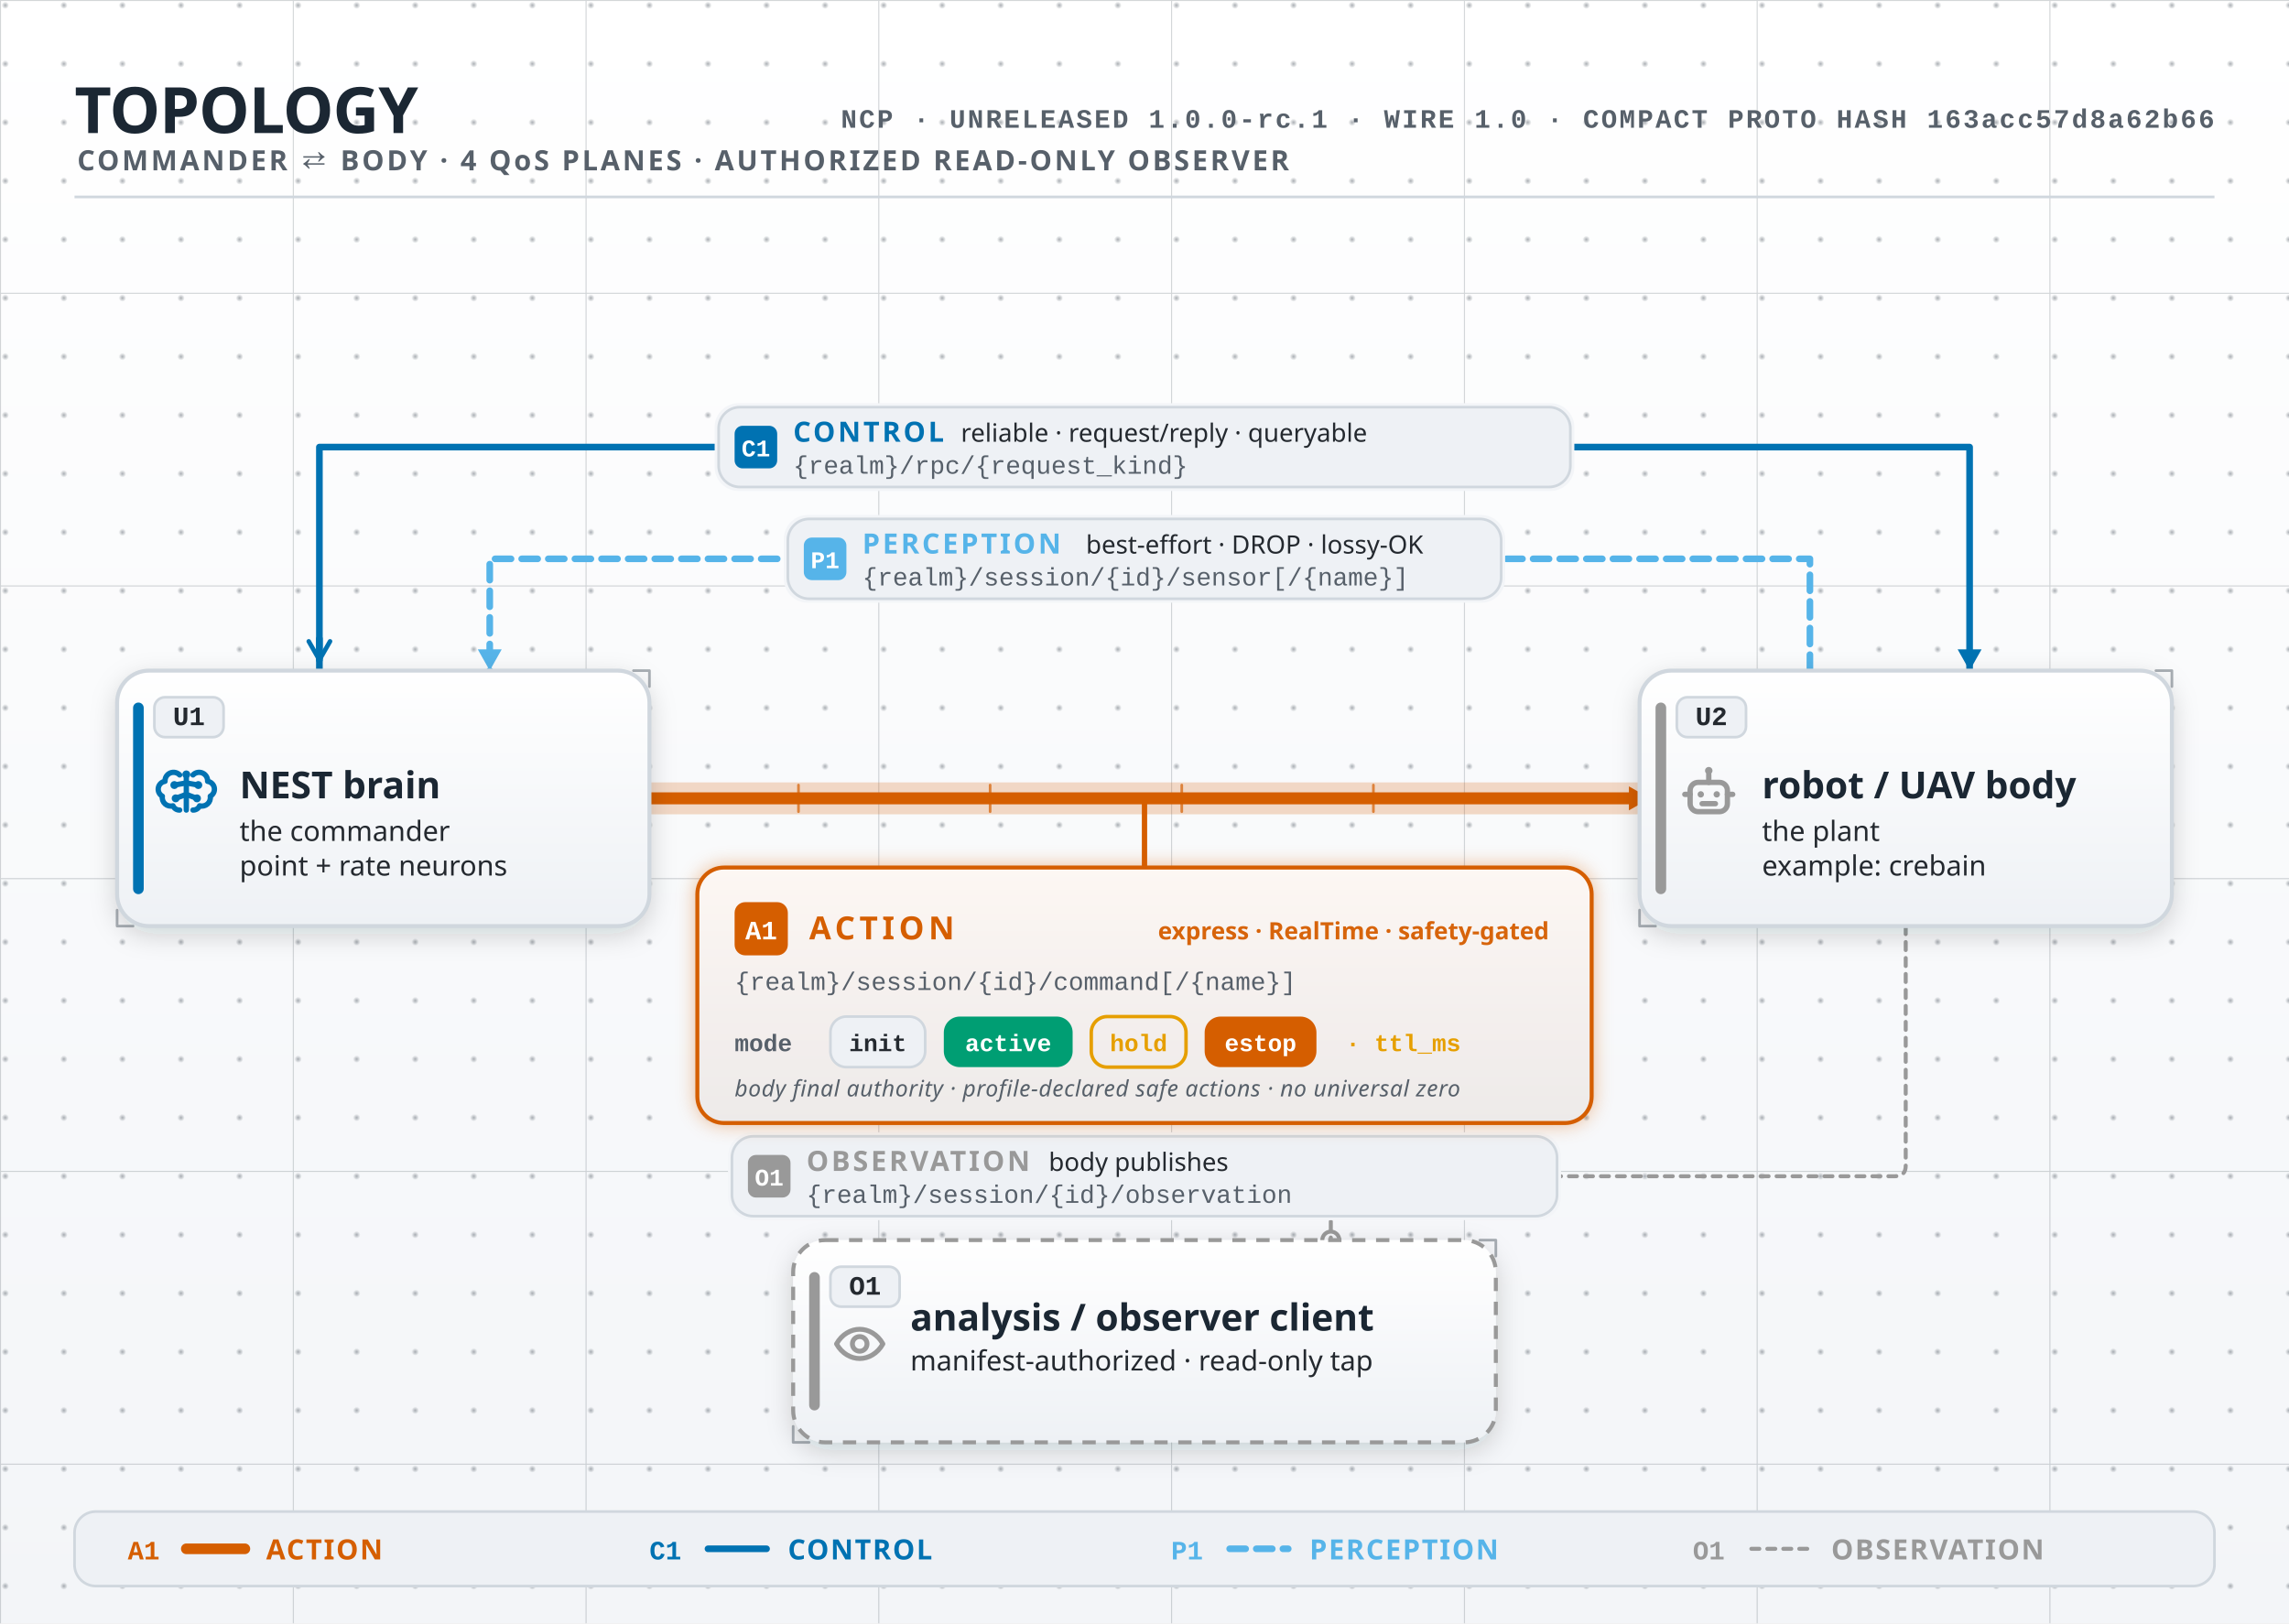
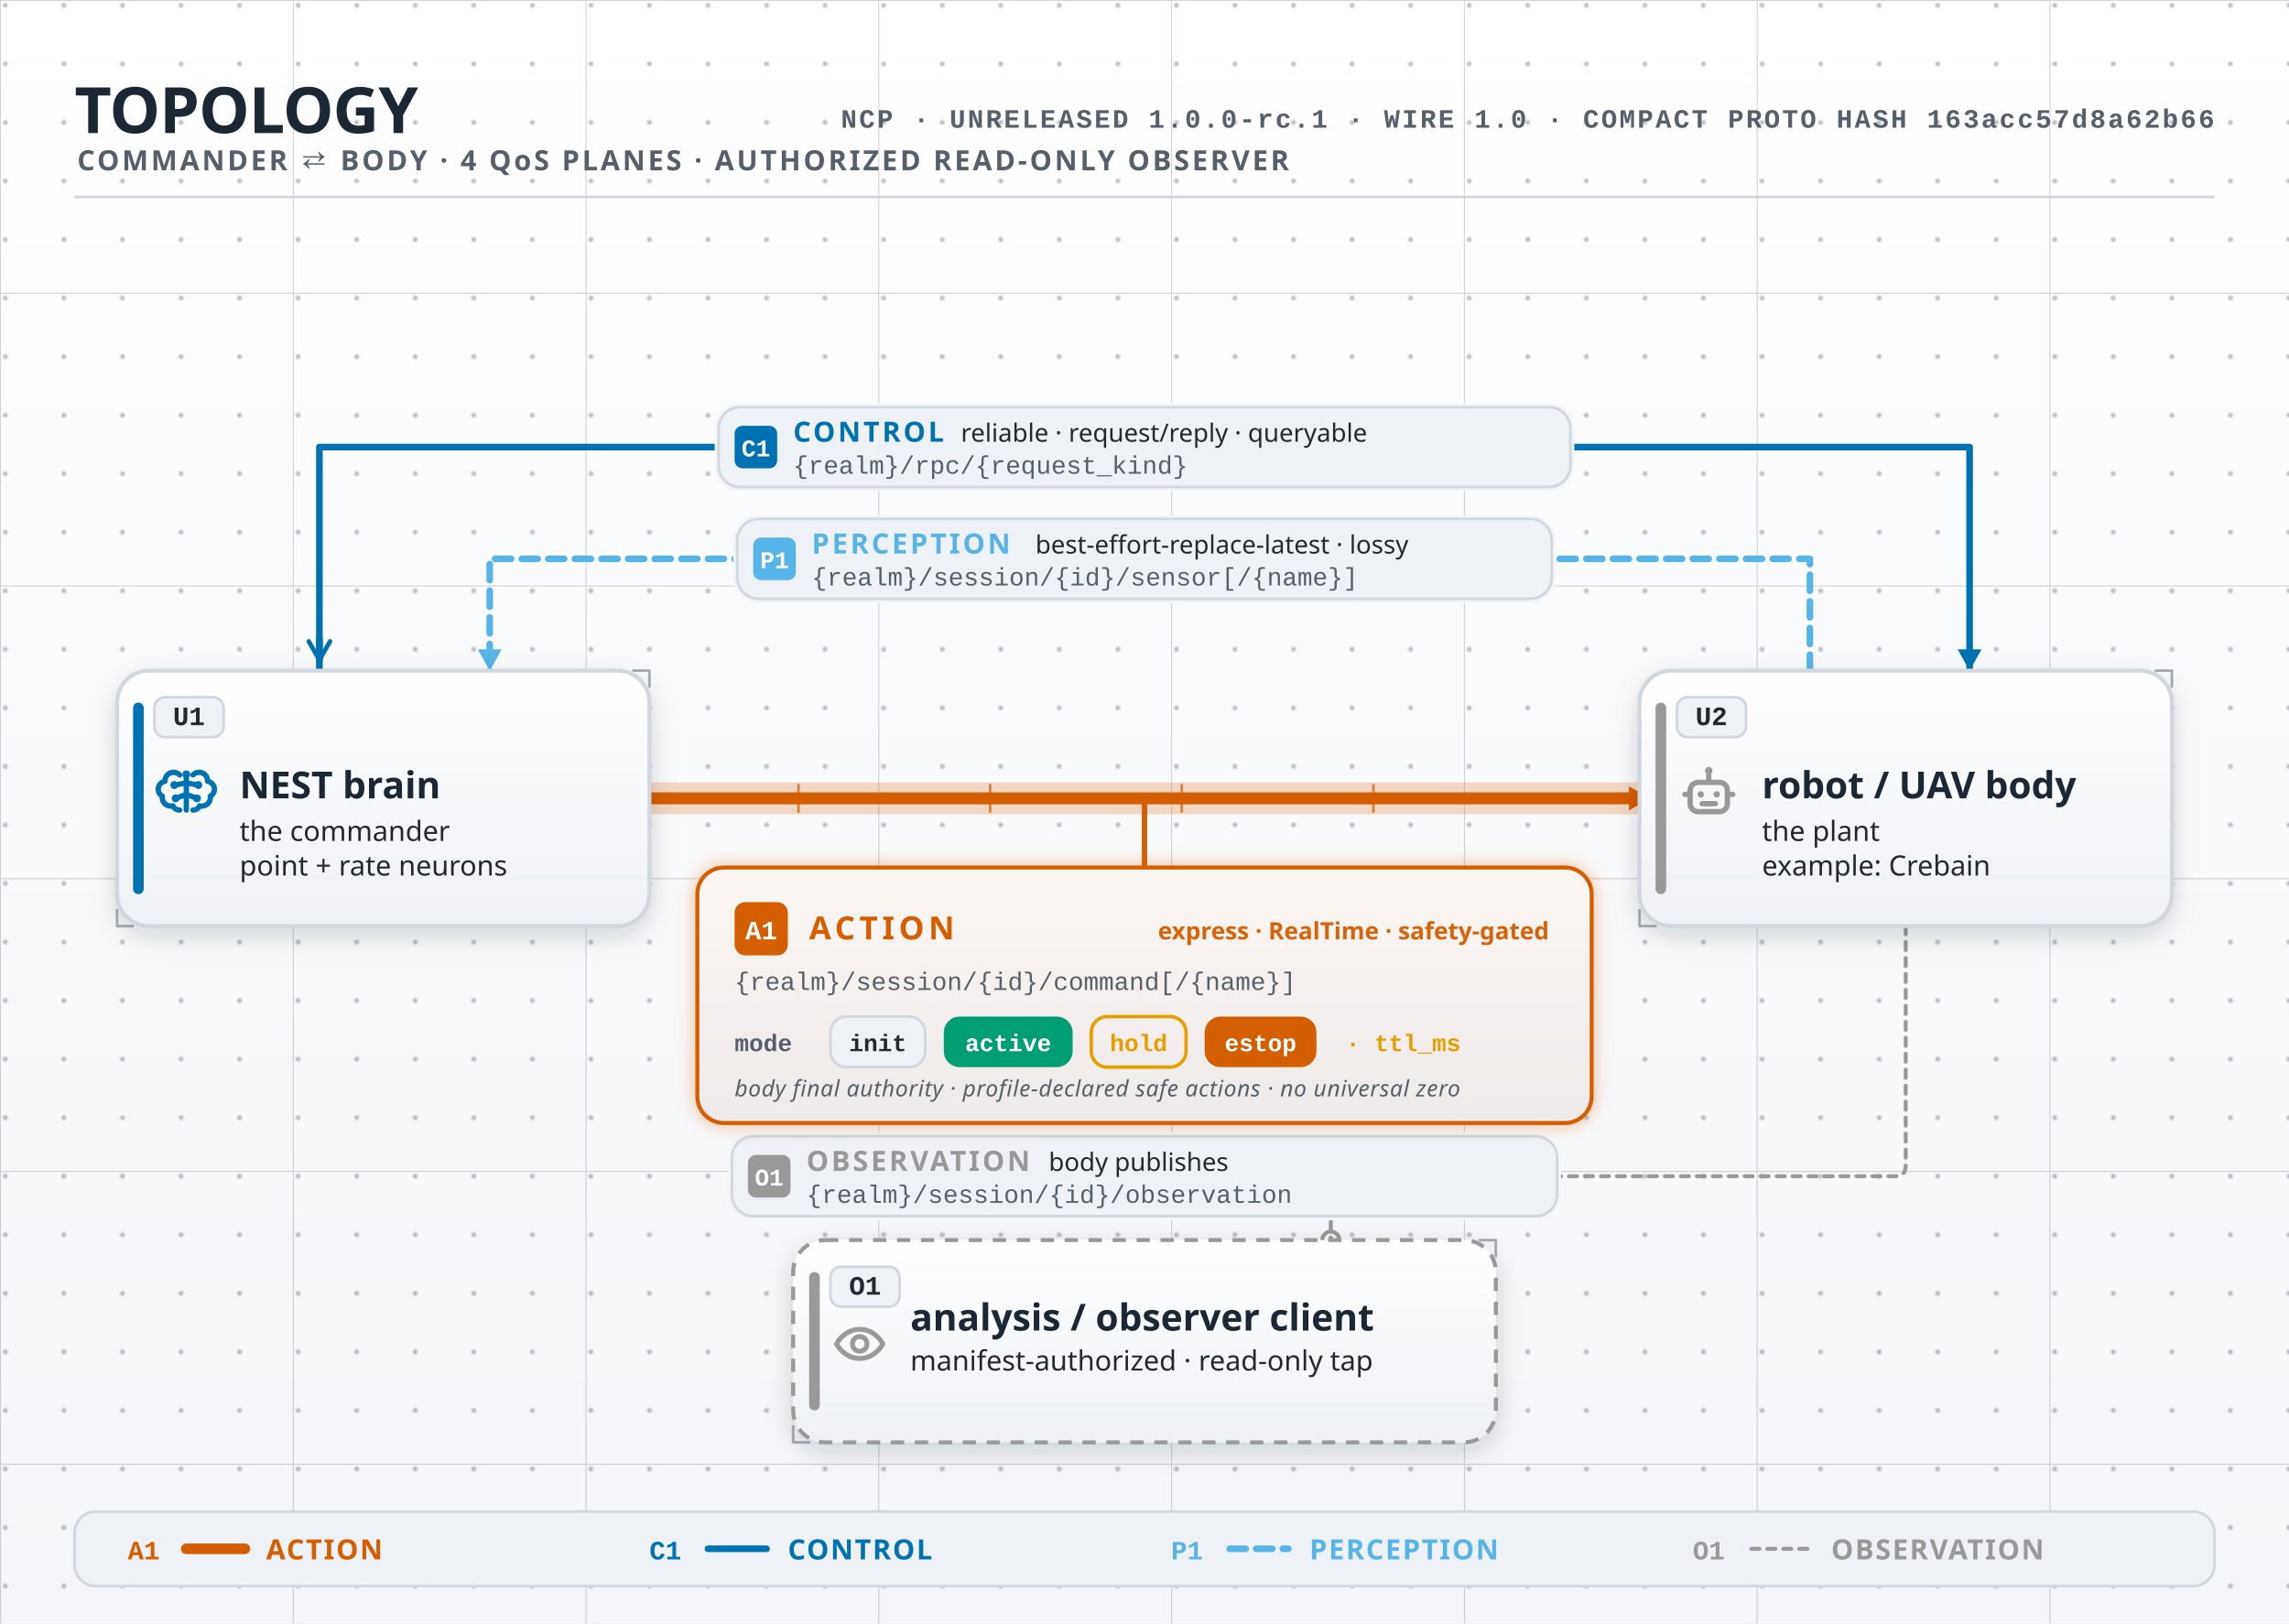
- <svg xmlns="http://www.w3.org/2000/svg" width="860" height="610" viewBox="0 0 860 610" font-family="-apple-system, BlinkMacSystemFont, 'Segoe UI', 'Noto Sans', Helvetica, Arial, sans-serif" role="img">
+ <svg xmlns="http://www.w3.org/2000/svg" width="860" height="610" viewBox="0 0 860 610" font-family="-apple-system, BlinkMacSystemFont, 'Segoe UI', 'Noto Sans', Helvetica, Arial, sans-serif" role="img" aria-labelledby="ncp-topology-title ncp-topology-desc">
  <defs>
    <linearGradient id="pageBg" x1="0" y1="0" x2="0" y2="1">
      <stop offset="0" stop-color="#ffffff" />
      <stop offset="1" stop-color="#f3f5f8" />
    </linearGradient>
    <linearGradient id="surface" x1="0" y1="0" x2="0" y2="1">
      <stop offset="0" stop-color="#ffffff" />
      <stop offset="1" stop-color="#eef1f5" />
    </linearGradient>
    <linearGradient id="busAction" x1="0" y1="0" x2="1" y2="0">
      <stop offset="0" stop-color="#D55E00" stop-opacity="1" />
      <stop offset="0.5" stop-color="#D55E00" stop-opacity="1" />
      <stop offset="1" stop-color="#b94f00" stop-opacity="1" />
    </linearGradient>
    <linearGradient id="contractHero" x1="0" y1="0" x2="1" y2="1">
      <stop offset="0" stop-color="#6D28D9" />
      <stop offset="1" stop-color="#5b21b6" />
    </linearGradient>
    <radialGradient id="gridDot" cx="0.5" cy="0.5" r="0.5">
      <stop offset="0" stop-color="#57606a" stop-opacity="0.5" />
      <stop offset="1" stop-color="#57606a" stop-opacity="0" />
    </radialGradient>
    <pattern id="grid" width="22" height="22" patternUnits="userSpaceOnUse">
      <circle cx="2" cy="2" r="1.4" fill="url(#gridDot)" />
    </pattern>
    <pattern id="gridMajor" width="110" height="110" patternUnits="userSpaceOnUse">
      <path d="M110 0H0V110" fill="none" stroke="#57606a" stroke-width="0.75" stroke-opacity="0.26" />
    </pattern>
    <filter id="soft" x="-40%" y="-40%" width="180%" height="180%" color-interpolation-filters="sRGB">
      <feDropShadow dx="0" dy="3" stdDeviation="5" flood-color="#1b2733" flood-opacity="0.18" />
    </filter>
    <filter id="halo" x="-60%" y="-60%" width="220%" height="220%" color-interpolation-filters="sRGB">
      <feGaussianBlur stdDeviation="3" />
    </filter>
    <filter id="glow" x="-90%" y="-90%" width="280%" height="280%" color-interpolation-filters="sRGB">
      <feGaussianBlur in="SourceAlpha" stdDeviation="3.4" result="b" />
      <feFlood flood-color="#D55E00" flood-opacity="0.4" />
      <feComposite in2="b" operator="in" result="g" />
      <feMerge>
        <feMergeNode in="g" />
        <feMergeNode in="SourceGraphic" />
      </feMerge>
    </filter>
    <marker id="arrowAction" markerUnits="userSpaceOnUse" markerWidth="12" markerHeight="12" refX="9" refY="5.5" orient="auto">
      <path d="M1,1 L9,5.5 L1,10 Z" fill="#D55E00" />
    </marker>
    <marker id="arrowControl" markerUnits="userSpaceOnUse" markerWidth="12" markerHeight="12" refX="9" refY="5.5" orient="auto">
      <path d="M1,1 L9,5.5 L1,10 Z" fill="#0072B2" />
    </marker>
    <marker id="replyControl" markerUnits="userSpaceOnUse" markerWidth="12" markerHeight="12" refX="9" refY="5.5" orient="auto">
      <path d="M2,1.5 L9,5.5 L2,9.5" fill="none" stroke="#0072B2" stroke-width="1.7" stroke-linecap="round" stroke-linejoin="round" />
    </marker>
    <marker id="arrowPercep" markerUnits="userSpaceOnUse" markerWidth="12" markerHeight="12" refX="9" refY="5.5" orient="auto">
      <path d="M1,1 L9,5.5 L1,10 Z" fill="#56B4E9" />
    </marker>
    <marker id="tapObserve" markerUnits="userSpaceOnUse" markerWidth="10" markerHeight="10" refX="5" refY="5" orient="auto">
      <circle cx="5" cy="5" r="3.2" fill="none" stroke="#999999" stroke-width="1.5" />
    </marker>
    <marker id="arrowContract" markerUnits="userSpaceOnUse" markerWidth="12" markerHeight="12" refX="9" refY="5.5" orient="auto">
      <path d="M1,1 L9,5.5 L1,10 Z" fill="#6D28D9" />
    </marker>
    <marker id="submoduleArrow" markerUnits="userSpaceOnUse" markerWidth="12" markerHeight="12" refX="9" refY="5.5" orient="auto">
      <path d="M2,1.5 L9,5.5 L2,9.5" fill="none" stroke="#999999" stroke-width="1.7" stroke-linecap="round" stroke-linejoin="round" />
    </marker>
    <marker id="arrowActive" markerUnits="userSpaceOnUse" markerWidth="12" markerHeight="12" refX="9" refY="5.5" orient="auto">
      <path d="M1,1 L9,5.5 L1,10 Z" fill="#009E73" />
    </marker>
    <marker id="arrowEstop" markerUnits="userSpaceOnUse" markerWidth="12" markerHeight="12" refX="9" refY="5.5" orient="auto">
      <path d="M1,1 L9,5.5 L1,10 Z" fill="#D55E00" stroke="#ffd9c2" stroke-width="0.6" />
    </marker>
    <marker id="arrowHold" markerUnits="userSpaceOnUse" markerWidth="12" markerHeight="12" refX="9" refY="5.5" orient="auto">
      <path d="M1,1 L9,5.5 L1,10 Z" fill="#E69F00" />
    </marker>
    <marker id="arrowMut" markerUnits="userSpaceOnUse" markerWidth="12" markerHeight="12" refX="9" refY="5.5" orient="auto">
      <path d="M1,1 L9,5.5 L1,10 Z" fill="#57606a" />
    </marker>
    <marker id="arrowConfig" markerUnits="userSpaceOnUse" markerWidth="12" markerHeight="12" refX="9" refY="5.5" orient="auto">
      <path d="M1,1 L9,5.5 L1,10 Z" fill="#CC79A7" />
    </marker>
    <filter id="glowContract" x="-90%" y="-90%" width="280%" height="280%" color-interpolation-filters="sRGB">
      <feGaussianBlur in="SourceAlpha" stdDeviation="3.4" result="b" />
      <feFlood flood-color="#6D28D9" flood-opacity="0.4" />
      <feComposite in2="b" operator="in" result="g" />
      <feMerge>
        <feMergeNode in="g" />
        <feMergeNode in="SourceGraphic" />
      </feMerge>
    </filter>
    <filter id="glowActive" x="-90%" y="-90%" width="280%" height="280%" color-interpolation-filters="sRGB">
      <feGaussianBlur in="SourceAlpha" stdDeviation="3.4" result="b" />
      <feFlood flood-color="#009E73" flood-opacity="0.4" />
      <feComposite in2="b" operator="in" result="g" />
      <feMerge>
        <feMergeNode in="g" />
        <feMergeNode in="SourceGraphic" />
      </feMerge>
    </filter>
  </defs>
  <rect x="0" y="0" width="860" height="610" rx="0" fill="url(#pageBg)" />
  <rect x="0" y="0" width="860" height="610" rx="0" fill="url(#gridMajor)" />
  <rect x="0" y="0" width="860" height="610" rx="0" fill="url(#grid)" />
  <text x="28" y="50" font-family="-apple-system, BlinkMacSystemFont, 'Segoe UI', 'Noto Sans', Helvetica, Arial, sans-serif" font-size="24" font-weight="800" font-style="normal" fill="#1b2733" text-anchor="start" letter-spacing="-0.3" text-rendering="geometricPrecision">TOPOLOGY</text>
  <text x="29" y="64" font-family="-apple-system, BlinkMacSystemFont, 'Segoe UI', 'Noto Sans', Helvetica, Arial, sans-serif" font-size="10.5" font-weight="600" font-style="normal" fill="#57606a" text-anchor="start" letter-spacing="1.0" text-rendering="geometricPrecision">COMMANDER ⇄ BODY  ·  4 QoS PLANES  ·  AUTHORIZED READ-ONLY OBSERVER</text>
  <line x1="28" y1="74" x2="832" y2="74" stroke="#d0d7de" stroke-width="1" stroke-linecap="butt" />
  <text x="832" y="48" font-family="ui-monospace, SFMono-Regular, 'SF Mono', Menlo, Consolas, 'Liberation Mono', monospace" font-size="10" font-weight="600" font-style="normal" fill="#57606a" text-anchor="end" letter-spacing="0.8" text-rendering="geometricPrecision">NCP · UNRELEASED 1.0.0-rc.1 · WIRE 1.0 · COMPACT PROTO HASH 163acc57d8a62b66</text>
  <path d="M716,348 L716,438 Q716,442 712,442 L504,442 Q500,442 500,446 L500,466" fill="none" stroke="#999999" stroke-width="1.5" stroke-linecap="round" stroke-linejoin="round" stroke-dasharray="3 3" marker-end="url(#tapObserve)" />
  <path d="M680,252 L680,210 L184,210 L184,252" fill="none" stroke="#56B4E9" stroke-width="2.5" stroke-linecap="round" stroke-linejoin="round" stroke-dasharray="6 4" marker-end="url(#arrowPercep)" />
  <path d="M120,252 L120,168 L740,168 L740,252" fill="none" stroke="#0072B2" stroke-width="2.5" stroke-linecap="round" stroke-linejoin="round" marker-end="url(#arrowControl)" />
  <path d="M120,240 L120,248" fill="none" stroke="#0072B2" stroke-width="2.5" stroke-linecap="round" stroke-linejoin="round" marker-end="url(#replyControl)" />
  <line x1="244" y1="300" x2="620" y2="300" stroke="#D55E00" stroke-width="12" stroke-linecap="round" stroke-opacity="0.22" />
  <line x1="244" y1="300" x2="620" y2="300" stroke="#D55E00" stroke-width="4.5" stroke-linecap="round" marker-end="url(#arrowAction)" />
  <line x1="300" y1="295" x2="300" y2="305" stroke="#D55E00" stroke-width="1" stroke-linecap="round" stroke-opacity="0.7" />
  <line x1="372" y1="295" x2="372" y2="305" stroke="#D55E00" stroke-width="1" stroke-linecap="round" stroke-opacity="0.7" />
  <line x1="444" y1="295" x2="444" y2="305" stroke="#D55E00" stroke-width="1" stroke-linecap="round" stroke-opacity="0.7" />
  <line x1="516" y1="295" x2="516" y2="305" stroke="#D55E00" stroke-width="1" stroke-linecap="round" stroke-opacity="0.7" />
  <rect x="44" y="252" width="200" height="96" rx="12" fill="url(#surface)" filter="url(#soft)" />
  <rect x="44" y="252" width="200" height="96" rx="12" fill="none" stroke="#d0d7de" stroke-width="1.5" />
  <rect x="50" y="264" width="4" height="72" rx="2" fill="#0072B2" />
  <path d="M238,252 L244,252 L244,258" fill="none" stroke="#57606a" stroke-width="1" stroke-linecap="round" stroke-linejoin="round" stroke-opacity="0.5" />
  <path d="M44,342 L44,348 L50,348" fill="none" stroke="#57606a" stroke-width="1" stroke-linecap="round" stroke-linejoin="round" stroke-opacity="0.5" />
  <rect x="58" y="262" width="26" height="15" rx="4" fill="#eef1f5" stroke="#d0d7de" stroke-width="1" />
  <text x="71" y="272.5" font-family="ui-monospace, SFMono-Regular, 'SF Mono', Menlo, Consolas, 'Liberation Mono', monospace" font-size="10" font-weight="700" font-style="normal" fill="#24292f" text-anchor="middle" text-rendering="geometricPrecision">U1</text>
  <g transform="translate(58,286) scale(1)" fill="none" stroke="#0072B2" stroke-width="2" stroke-linecap="round" stroke-linejoin="round">
    <path d="M9.5 5.2A3.2 3.2 0 0 0 4 7.6a3 3 0 0 0-1 5.6a3.2 3.2 0 0 0 4 3.6a2.6 2.6 0 0 0 2.5 1.6" />
    <path d="M14.5 5.2A3.2 3.2 0 0 1 20 7.6a3 3 0 0 1 1 5.6a3.2 3.2 0 0 1-4 3.6a2.6 2.6 0 0 1-2.5 1.6" />
    <path d="M12 5v13.4" />
    <circle cx="12" cy="5" r="0.5" fill="#0072B2" stroke="#0072B2" />
    <circle cx="7.5" cy="9" r="0.5" fill="#0072B2" stroke="#0072B2" />
    <circle cx="16.5" cy="9" r="0.5" fill="#0072B2" stroke="#0072B2" />
    <circle cx="8" cy="14" r="0.5" fill="#0072B2" stroke="#0072B2" />
    <circle cx="16" cy="14" r="0.5" fill="#0072B2" stroke="#0072B2" />
    <path d="M12 8.2 7.5 9M12 8.2 16.5 9M12 12.5 8 14M12 12.5 16 14" />
  </g>
  <text x="90" y="300" font-family="-apple-system, BlinkMacSystemFont, 'Segoe UI', 'Noto Sans', Helvetica, Arial, sans-serif" font-size="14" font-weight="700" font-style="normal" fill="#1b2733" text-anchor="start" text-rendering="geometricPrecision">NEST brain</text>
  <text x="90" y="316" font-family="-apple-system, BlinkMacSystemFont, 'Segoe UI', 'Noto Sans', Helvetica, Arial, sans-serif" font-size="10.5" font-weight="500" font-style="normal" fill="#24292f" text-anchor="start" text-rendering="geometricPrecision">the commander</text>
  <text x="90" y="329" font-family="-apple-system, BlinkMacSystemFont, 'Segoe UI', 'Noto Sans', Helvetica, Arial, sans-serif" font-size="10.5" font-weight="500" font-style="normal" fill="#24292f" text-anchor="start" text-rendering="geometricPrecision">point + rate neurons</text>
  <rect x="616" y="252" width="200" height="96" rx="12" fill="url(#surface)" filter="url(#soft)" />
  <rect x="616" y="252" width="200" height="96" rx="12" fill="none" stroke="#d0d7de" stroke-width="1.5" />
  <rect x="622" y="264" width="4" height="72" rx="2" fill="#999999" />
  <path d="M810,252 L816,252 L816,258" fill="none" stroke="#57606a" stroke-width="1" stroke-linecap="round" stroke-linejoin="round" stroke-opacity="0.5" />
  <path d="M616,342 L616,348 L622,348" fill="none" stroke="#57606a" stroke-width="1" stroke-linecap="round" stroke-linejoin="round" stroke-opacity="0.5" />
  <rect x="630" y="262" width="26" height="15" rx="4" fill="#eef1f5" stroke="#d0d7de" stroke-width="1" />
  <text x="643" y="272.5" font-family="ui-monospace, SFMono-Regular, 'SF Mono', Menlo, Consolas, 'Liberation Mono', monospace" font-size="10" font-weight="700" font-style="normal" fill="#24292f" text-anchor="middle" text-rendering="geometricPrecision">U2</text>
  <g transform="translate(630,286) scale(1)" fill="none" stroke="#999999" stroke-width="2" stroke-linecap="round" stroke-linejoin="round">
    <rect x="5" y="8" width="14" height="11" rx="3" />
    <path d="M12 8V5" />
    <circle cx="12" cy="3.6" r="1.4" fill="#999999" stroke="none" />
    <circle cx="9" cy="12.5" r="1.2" fill="#999999" stroke="none" />
    <circle cx="15" cy="12.5" r="1.2" fill="#999999" stroke="none" />
    <path d="M9.5 16h5" />
    <path d="M5 12.5H3M19 12.5h2" />
  </g>
  <text x="662" y="300" font-family="-apple-system, BlinkMacSystemFont, 'Segoe UI', 'Noto Sans', Helvetica, Arial, sans-serif" font-size="14" font-weight="700" font-style="normal" fill="#1b2733" text-anchor="start" text-rendering="geometricPrecision">robot / UAV body</text>
  <text x="662" y="316" font-family="-apple-system, BlinkMacSystemFont, 'Segoe UI', 'Noto Sans', Helvetica, Arial, sans-serif" font-size="10.5" font-weight="500" font-style="normal" fill="#24292f" text-anchor="start" text-rendering="geometricPrecision">the plant</text>
-   <text x="662" y="329" font-family="-apple-system, BlinkMacSystemFont, 'Segoe UI', 'Noto Sans', Helvetica, Arial, sans-serif" font-size="10.5" font-weight="500" font-style="normal" fill="#24292f" text-anchor="start" text-rendering="geometricPrecision">example: crebain</text>
+   <text x="662" y="329" font-family="-apple-system, BlinkMacSystemFont, 'Segoe UI', 'Noto Sans', Helvetica, Arial, sans-serif" font-size="10.5" font-weight="500" font-style="normal" fill="#24292f" text-anchor="start" text-rendering="geometricPrecision">example: Crebain</text>
  <rect x="298" y="466" width="264" height="76" rx="12" fill="url(#surface)" filter="url(#soft)" />
  <rect x="298" y="466" width="264" height="76" rx="12" fill="none" stroke="#999999" stroke-width="1.5" stroke-dasharray="5 4" fill-opacity="0.7" />
  <rect x="304" y="478" width="4" height="52" rx="2" fill="#999999" />
  <path d="M556,466 L562,466 L562,472" fill="none" stroke="#57606a" stroke-width="1" stroke-linecap="round" stroke-linejoin="round" stroke-opacity="0.5" />
  <path d="M298,536 L298,542 L304,542" fill="none" stroke="#57606a" stroke-width="1" stroke-linecap="round" stroke-linejoin="round" stroke-opacity="0.5" />
  <rect x="312" y="476" width="26" height="15" rx="4" fill="#eef1f5" stroke="#d0d7de" stroke-width="1" />
  <text x="325" y="486.5" font-family="ui-monospace, SFMono-Regular, 'SF Mono', Menlo, Consolas, 'Liberation Mono', monospace" font-size="10" font-weight="700" font-style="normal" fill="#24292f" text-anchor="middle" text-rendering="geometricPrecision">O1</text>
  <g transform="translate(312,494) scale(0.9167)" fill="none" stroke="#999999" stroke-width="2" stroke-linecap="round" stroke-linejoin="round">
    <path d="M2.5 12c2.2-4 6-6 9.5-6s7.3 2 9.5 6c-2.2 4-6 6-9.5 6s-7.3-2-9.5-6Z" />
    <circle cx="12" cy="12" r="3" />
  </g>
  <text x="342" y="500" font-family="-apple-system, BlinkMacSystemFont, 'Segoe UI', 'Noto Sans', Helvetica, Arial, sans-serif" font-size="14" font-weight="700" font-style="normal" fill="#1b2733" text-anchor="start" text-rendering="geometricPrecision">analysis / observer client</text>
  <text x="342" y="515" font-family="-apple-system, BlinkMacSystemFont, 'Segoe UI', 'Noto Sans', Helvetica, Arial, sans-serif" font-size="10.5" font-weight="500" font-style="normal" fill="#24292f" text-anchor="start" text-rendering="geometricPrecision">manifest-authorized · read-only tap</text>
  <rect x="268.5" y="151.5" width="323" height="33" rx="9" fill="#f3f5f8" />
  <rect x="270.0" y="153.0" width="320" height="30" rx="8" fill="#eef1f5" stroke="#d0d7de" stroke-width="1" />
  <rect x="276.0" y="160.0" width="16" height="16" rx="3" fill="#0072B2" />
  <text x="284.0" y="171.5" font-family="ui-monospace, SFMono-Regular, 'SF Mono', Menlo, Consolas, 'Liberation Mono', monospace" font-size="9" font-weight="700" font-style="normal" fill="#fff" text-anchor="middle" text-rendering="geometricPrecision">C1</text>
  <text x="298.0" y="166.0" font-family="-apple-system, BlinkMacSystemFont, 'Segoe UI', 'Noto Sans', Helvetica, Arial, sans-serif" font-size="10.5" font-weight="700" font-style="normal" fill="#0072B2" text-anchor="start" letter-spacing="1.0" text-rendering="geometricPrecision">CONTROL</text>
  <text x="298.0" y="178.0" font-family="ui-monospace, SFMono-Regular, 'SF Mono', Menlo, Consolas, 'Liberation Mono', monospace" font-size="9.5" font-weight="500" font-style="normal" fill="#57606a" text-anchor="start" text-rendering="geometricPrecision">{realm}/rpc/{request_kind}</text>
  <text x="361.0" y="166.0" font-family="-apple-system, BlinkMacSystemFont, 'Segoe UI', 'Noto Sans', Helvetica, Arial, sans-serif" font-size="9.5" font-weight="500" font-style="normal" fill="#24292f" text-anchor="start" text-rendering="geometricPrecision">reliable · request/reply · queryable</text>
-   <rect x="294.5" y="193.5" width="271" height="33" rx="9" fill="#f3f5f8" />
-   <rect x="296.0" y="195.0" width="268" height="30" rx="8" fill="#eef1f5" stroke="#d0d7de" stroke-width="1" />
-   <rect x="302.0" y="202.0" width="16" height="16" rx="3" fill="#56B4E9" />
-   <text x="310.0" y="213.5" font-family="ui-monospace, SFMono-Regular, 'SF Mono', Menlo, Consolas, 'Liberation Mono', monospace" font-size="9" font-weight="700" font-style="normal" fill="#fff" text-anchor="middle" text-rendering="geometricPrecision">P1</text>
-   <text x="324.0" y="208.0" font-family="-apple-system, BlinkMacSystemFont, 'Segoe UI', 'Noto Sans', Helvetica, Arial, sans-serif" font-size="10.5" font-weight="700" font-style="normal" fill="#56B4E9" text-anchor="start" letter-spacing="1.0" text-rendering="geometricPrecision">PERCEPTION</text>
-   <text x="324.0" y="220.0" font-family="ui-monospace, SFMono-Regular, 'SF Mono', Menlo, Consolas, 'Liberation Mono', monospace" font-size="9.5" font-weight="500" font-style="normal" fill="#57606a" text-anchor="start" text-rendering="geometricPrecision">{realm}/session/{id}/sensor[/{name}]</text>
-   <text x="408.0" y="208.0" font-family="-apple-system, BlinkMacSystemFont, 'Segoe UI', 'Noto Sans', Helvetica, Arial, sans-serif" font-size="9.5" font-weight="500" font-style="normal" fill="#24292f" text-anchor="start" text-rendering="geometricPrecision">best-effort · DROP · lossy-OK</text>
+   <rect x="275.5" y="193.5" width="309" height="33" rx="9" fill="#f3f5f8" />
+   <rect x="277.0" y="195.0" width="306" height="30" rx="8" fill="#eef1f5" stroke="#d0d7de" stroke-width="1" />
+   <rect x="283.0" y="202.0" width="16" height="16" rx="3" fill="#56B4E9" />
+   <text x="291.0" y="213.5" font-family="ui-monospace, SFMono-Regular, 'SF Mono', Menlo, Consolas, 'Liberation Mono', monospace" font-size="9" font-weight="700" font-style="normal" fill="#fff" text-anchor="middle" text-rendering="geometricPrecision">P1</text>
+   <text x="305.0" y="208.0" font-family="-apple-system, BlinkMacSystemFont, 'Segoe UI', 'Noto Sans', Helvetica, Arial, sans-serif" font-size="10.5" font-weight="700" font-style="normal" fill="#56B4E9" text-anchor="start" letter-spacing="1.0" text-rendering="geometricPrecision">PERCEPTION</text>
+   <text x="305.0" y="220.0" font-family="ui-monospace, SFMono-Regular, 'SF Mono', Menlo, Consolas, 'Liberation Mono', monospace" font-size="9.5" font-weight="500" font-style="normal" fill="#57606a" text-anchor="start" text-rendering="geometricPrecision">{realm}/session/{id}/sensor[/{name}]</text>
+   <text x="389.0" y="208.0" font-family="-apple-system, BlinkMacSystemFont, 'Segoe UI', 'Noto Sans', Helvetica, Arial, sans-serif" font-size="9.5" font-weight="500" font-style="normal" fill="#24292f" text-anchor="start" text-rendering="geometricPrecision">best-effort-replace-latest · lossy</text>
  <rect x="273.5" y="425.5" width="313" height="33" rx="9" fill="#f3f5f8" />
  <rect x="275.0" y="427.0" width="310" height="30" rx="8" fill="#eef1f5" stroke="#d0d7de" stroke-width="1" />
  <rect x="281.0" y="434.0" width="16" height="16" rx="3" fill="#999999" />
  <text x="289.0" y="445.5" font-family="ui-monospace, SFMono-Regular, 'SF Mono', Menlo, Consolas, 'Liberation Mono', monospace" font-size="9" font-weight="700" font-style="normal" fill="#fff" text-anchor="middle" text-rendering="geometricPrecision">O1</text>
  <text x="303.0" y="440.0" font-family="-apple-system, BlinkMacSystemFont, 'Segoe UI', 'Noto Sans', Helvetica, Arial, sans-serif" font-size="10.5" font-weight="700" font-style="normal" fill="#999999" text-anchor="start" letter-spacing="1.0" text-rendering="geometricPrecision">OBSERVATION</text>
  <text x="303.0" y="452.0" font-family="ui-monospace, SFMono-Regular, 'SF Mono', Menlo, Consolas, 'Liberation Mono', monospace" font-size="9.5" font-weight="500" font-style="normal" fill="#57606a" text-anchor="start" text-rendering="geometricPrecision">{realm}/session/{id}/observation</text>
  <text x="394.0" y="440.0" font-family="-apple-system, BlinkMacSystemFont, 'Segoe UI', 'Noto Sans', Helvetica, Arial, sans-serif" font-size="9.5" font-weight="500" font-style="normal" fill="#24292f" text-anchor="start" text-rendering="geometricPrecision">body publishes</text>
  <line x1="430" y1="300" x2="430" y2="326" stroke="#D55E00" stroke-width="2" stroke-linecap="round" />
  <rect x="262" y="326" width="336" height="96" rx="10" fill="url(#surface)" stroke="#D55E00" stroke-width="1.5" filter="url(#glow)" />
  <rect x="262" y="326" width="336" height="96" rx="10" fill="#D55E00" fill-opacity="0.05" />
  <rect x="276" y="339" width="20" height="20" rx="4" fill="#D55E00" />
  <text x="286" y="353" font-family="ui-monospace, SFMono-Regular, 'SF Mono', Menlo, Consolas, 'Liberation Mono', monospace" font-size="10" font-weight="700" font-style="normal" fill="#ffffff" text-anchor="middle" text-rendering="geometricPrecision">A1</text>
  <text x="304" y="353" font-family="-apple-system, BlinkMacSystemFont, 'Segoe UI', 'Noto Sans', Helvetica, Arial, sans-serif" font-size="12" font-weight="700" font-style="normal" fill="#D55E00" text-anchor="start" letter-spacing="1.6" text-rendering="geometricPrecision">ACTION</text>
  <text x="582" y="353" font-family="-apple-system, BlinkMacSystemFont, 'Segoe UI', 'Noto Sans', Helvetica, Arial, sans-serif" font-size="9" font-weight="600" font-style="normal" fill="#D55E00" fill-opacity="0.95" text-anchor="end" text-rendering="geometricPrecision">express · RealTime · safety-gated</text>
  <text x="276" y="372" font-family="ui-monospace, SFMono-Regular, 'SF Mono', Menlo, Consolas, 'Liberation Mono', monospace" font-size="9.5" font-weight="500" font-style="normal" fill="#57606a" text-anchor="start" text-rendering="geometricPrecision">{realm}/session/{id}/command[/{name}]</text>
  <text x="276" y="395" font-family="ui-monospace, SFMono-Regular, 'SF Mono', Menlo, Consolas, 'Liberation Mono', monospace" font-size="9" font-weight="600" font-style="normal" fill="#57606a" text-anchor="start" text-rendering="geometricPrecision">mode</text>
  <rect x="312" y="382" width="35.6" height="19" rx="6" fill="#eef1f5" stroke="#d0d7de" stroke-width="1" />
  <text x="329.8" y="395" font-family="ui-monospace, SFMono-Regular, 'SF Mono', Menlo, Consolas, 'Liberation Mono', monospace" font-size="9" font-weight="700" font-style="normal" fill="#24292f" text-anchor="middle" text-rendering="geometricPrecision">init</text>
  <rect x="354.6" y="382" width="48.4" height="19" rx="6" fill="#009E73" />
  <text x="378.8" y="395" font-family="ui-monospace, SFMono-Regular, 'SF Mono', Menlo, Consolas, 'Liberation Mono', monospace" font-size="9" font-weight="700" font-style="normal" fill="#ffffff" text-anchor="middle" text-rendering="geometricPrecision">active</text>
  <rect x="410.0" y="382" width="35.6" height="19" rx="6" fill="none" stroke="#E69F00" stroke-width="1.3" />
  <text x="427.8" y="395" font-family="ui-monospace, SFMono-Regular, 'SF Mono', Menlo, Consolas, 'Liberation Mono', monospace" font-size="9" font-weight="700" font-style="normal" fill="#E69F00" text-anchor="middle" text-rendering="geometricPrecision">hold</text>
  <rect x="452.6" y="382" width="42.0" height="19" rx="6" fill="#D55E00" />
  <text x="473.6" y="395" font-family="ui-monospace, SFMono-Regular, 'SF Mono', Menlo, Consolas, 'Liberation Mono', monospace" font-size="9" font-weight="700" font-style="normal" fill="#ffffff" text-anchor="middle" text-rendering="geometricPrecision">estop</text>
  <text x="505.6" y="395" font-family="ui-monospace, SFMono-Regular, 'SF Mono', Menlo, Consolas, 'Liberation Mono', monospace" font-size="9" font-weight="600" font-style="normal" fill="#E69F00" text-anchor="start" text-rendering="geometricPrecision">· ttl_ms</text>
  <text x="276" y="412" font-family="-apple-system, BlinkMacSystemFont, 'Segoe UI', 'Noto Sans', Helvetica, Arial, sans-serif" font-size="8.5" font-weight="500" font-style="italic" fill="#57606a" text-anchor="start" letter-spacing="0.2" text-rendering="geometricPrecision">body final authority · profile-declared safe actions · no universal zero</text>
  <rect x="28" y="568" width="804" height="28" rx="8" fill="#eef1f5" stroke="#d0d7de" stroke-width="1" />
  <text x="48" y="586" font-family="ui-monospace, SFMono-Regular, 'SF Mono', Menlo, Consolas, 'Liberation Mono', monospace" font-size="10" font-weight="700" font-style="normal" fill="#D55E00" text-anchor="start" text-rendering="geometricPrecision">A1</text>
  <line x1="70" y1="582" x2="92" y2="582" stroke="#D55E00" stroke-width="4" stroke-linecap="round" />
  <text x="100" y="586" font-family="-apple-system, BlinkMacSystemFont, 'Segoe UI', 'Noto Sans', Helvetica, Arial, sans-serif" font-size="10.5" font-weight="700" font-style="normal" fill="#D55E00" text-anchor="start" letter-spacing="0.6" text-rendering="geometricPrecision">ACTION</text>
  <text x="244" y="586" font-family="ui-monospace, SFMono-Regular, 'SF Mono', Menlo, Consolas, 'Liberation Mono', monospace" font-size="10" font-weight="700" font-style="normal" fill="#0072B2" text-anchor="start" text-rendering="geometricPrecision">C1</text>
  <line x1="266" y1="582" x2="288" y2="582" stroke="#0072B2" stroke-width="2.5" stroke-linecap="round" />
  <text x="296" y="586" font-family="-apple-system, BlinkMacSystemFont, 'Segoe UI', 'Noto Sans', Helvetica, Arial, sans-serif" font-size="10.5" font-weight="700" font-style="normal" fill="#0072B2" text-anchor="start" letter-spacing="0.6" text-rendering="geometricPrecision">CONTROL</text>
  <text x="440" y="586" font-family="ui-monospace, SFMono-Regular, 'SF Mono', Menlo, Consolas, 'Liberation Mono', monospace" font-size="10" font-weight="700" font-style="normal" fill="#56B4E9" text-anchor="start" text-rendering="geometricPrecision">P1</text>
  <line x1="462" y1="582" x2="484" y2="582" stroke="#56B4E9" stroke-width="2.5" stroke-linecap="round" stroke-dasharray="6 4" />
  <text x="492" y="586" font-family="-apple-system, BlinkMacSystemFont, 'Segoe UI', 'Noto Sans', Helvetica, Arial, sans-serif" font-size="10.5" font-weight="700" font-style="normal" fill="#56B4E9" text-anchor="start" letter-spacing="0.6" text-rendering="geometricPrecision">PERCEPTION</text>
  <text x="636" y="586" font-family="ui-monospace, SFMono-Regular, 'SF Mono', Menlo, Consolas, 'Liberation Mono', monospace" font-size="10" font-weight="700" font-style="normal" fill="#999999" text-anchor="start" text-rendering="geometricPrecision">O1</text>
  <line x1="658" y1="582" x2="680" y2="582" stroke="#999999" stroke-width="1.5" stroke-linecap="round" stroke-dasharray="3 3" />
  <text x="688" y="586" font-family="-apple-system, BlinkMacSystemFont, 'Segoe UI', 'Noto Sans', Helvetica, Arial, sans-serif" font-size="10.5" font-weight="700" font-style="normal" fill="#999999" text-anchor="start" letter-spacing="0.6" text-rendering="geometricPrecision">OBSERVATION</text>
</svg>
